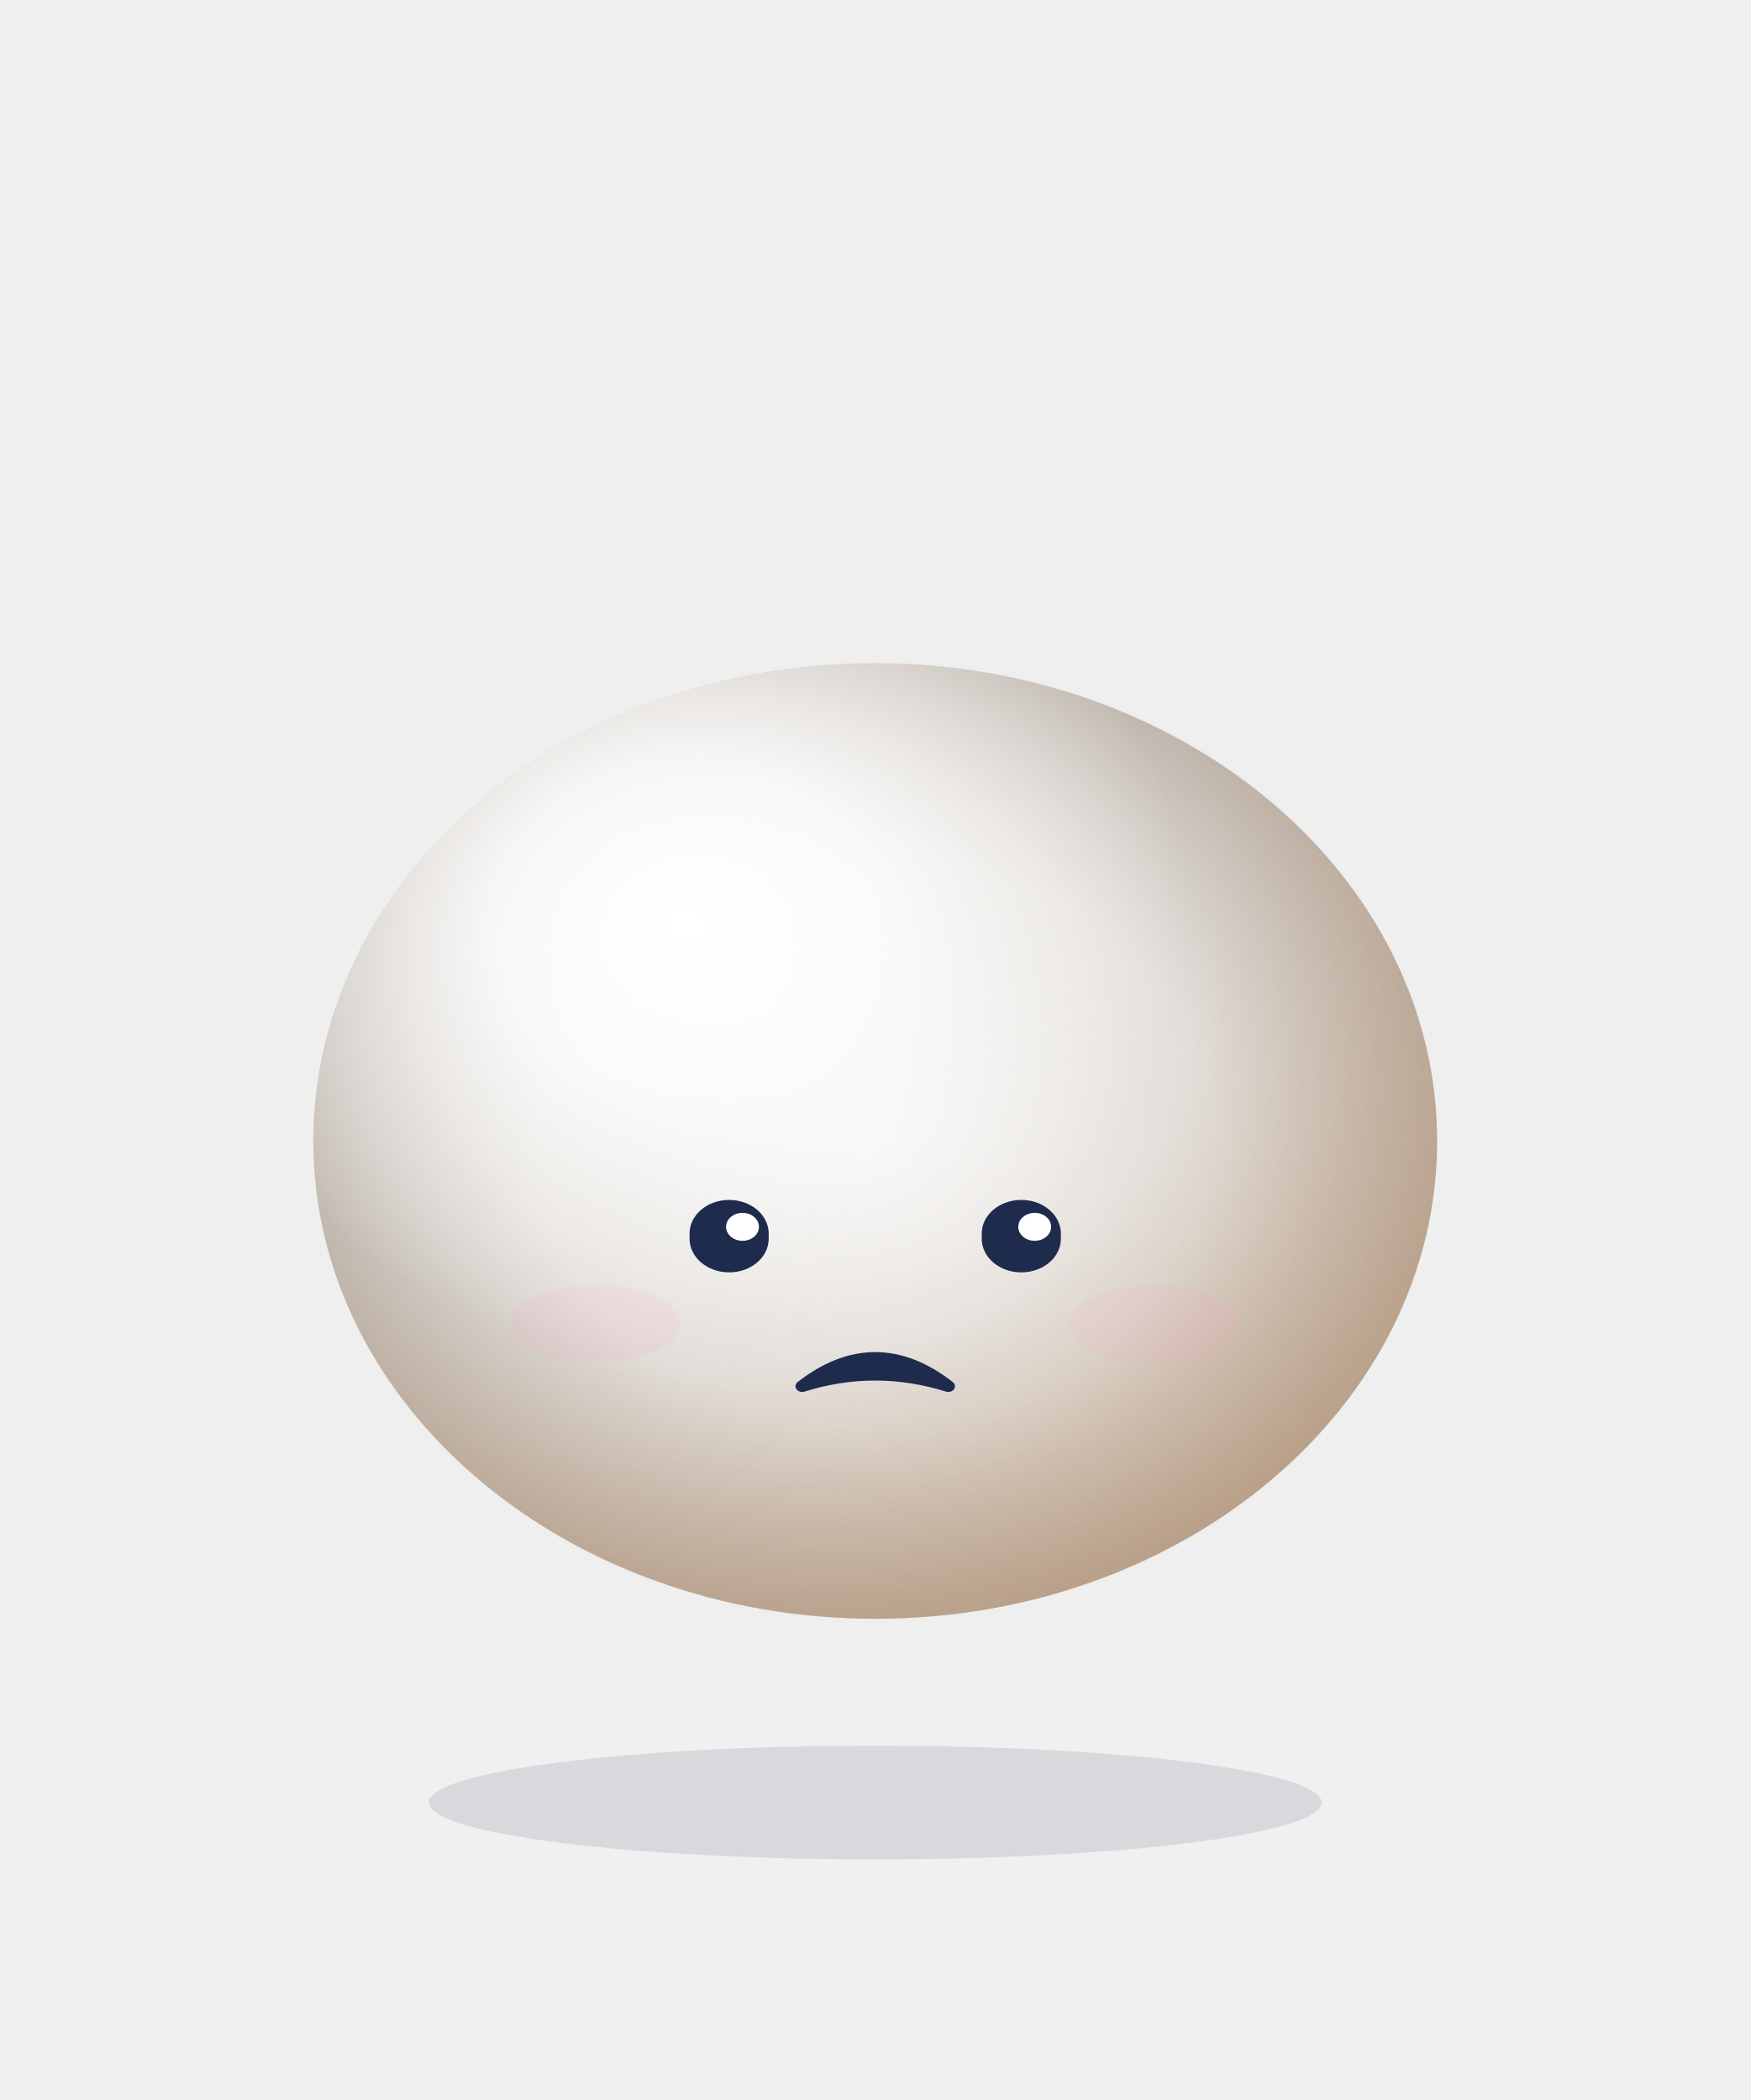
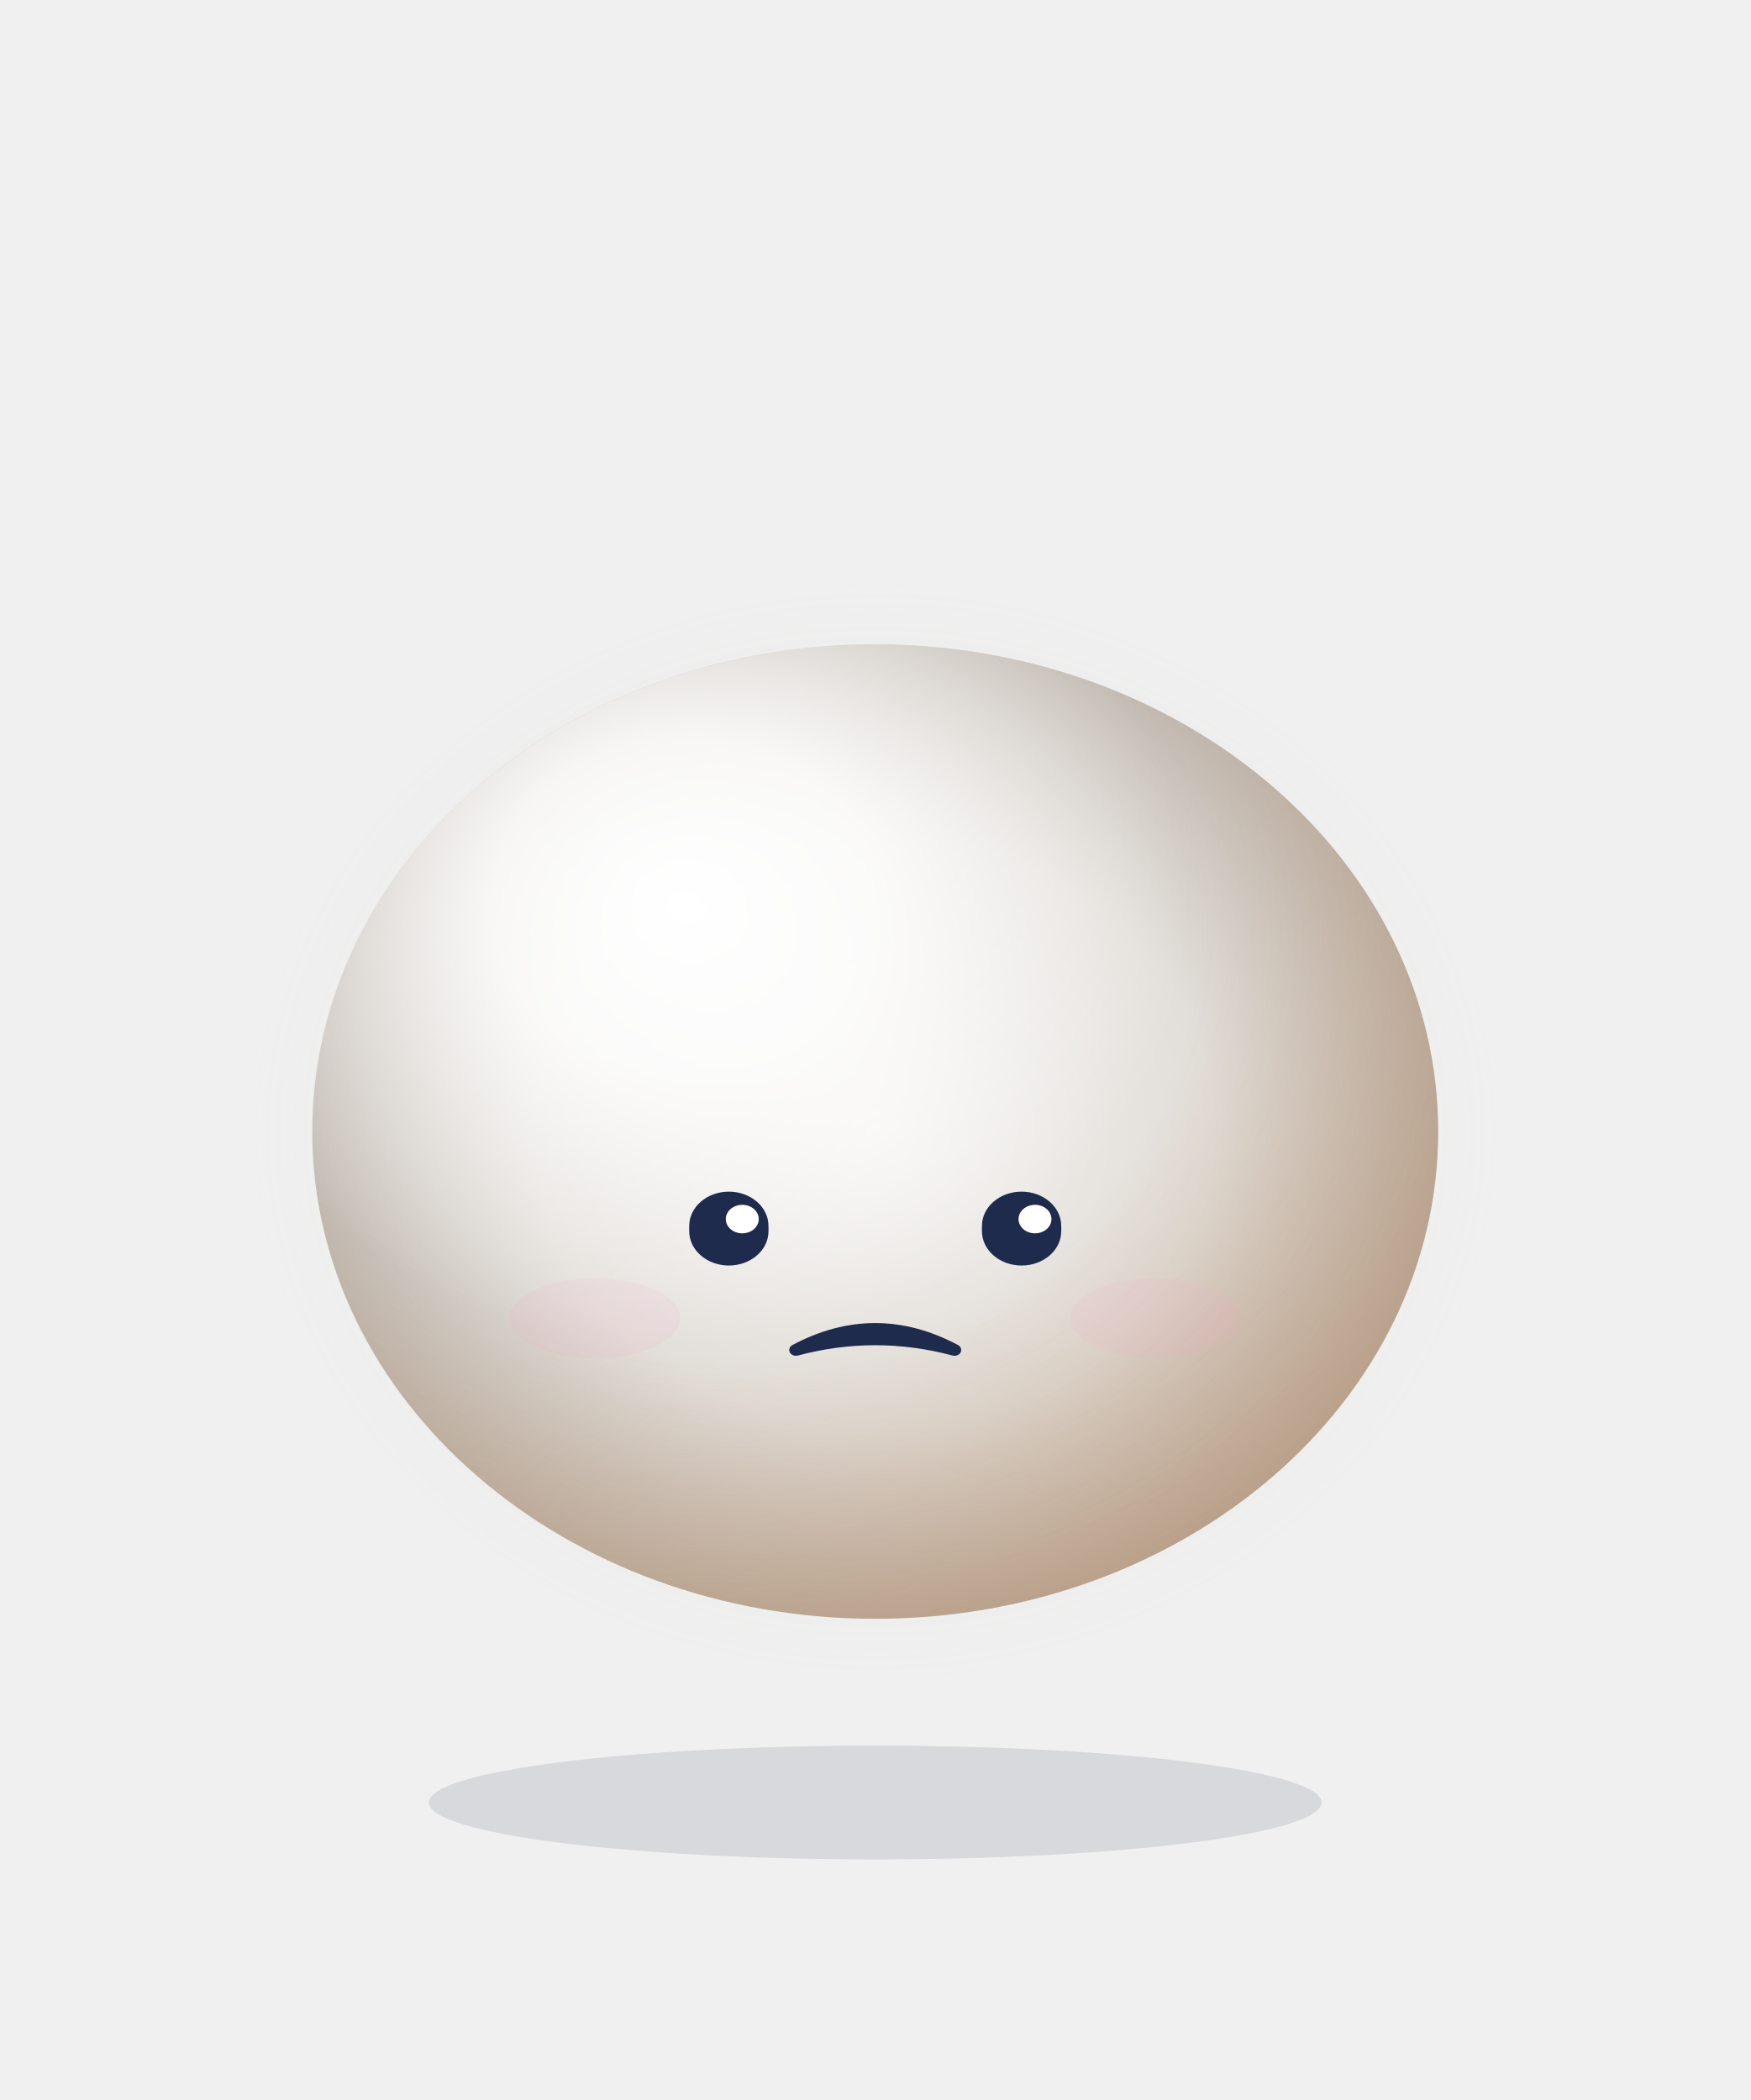
- <svg xmlns="http://www.w3.org/2000/svg" class="guide-svg" viewBox="0 0 200 240" role="img" aria-label="Lumi, your guide (weak, idle)">
+ <svg xmlns="http://www.w3.org/2000/svg" class="guide-svg" viewBox="0 0 200 240" role="img" aria-label="Lumi, your guide">
  <defs>
    <radialGradient id="lumi-weak-idle-halo">
-       <stop offset="0" stop-color="hsla(28, 24%, 78%, 0.303)" />
-       <stop offset=".42" stop-color="hsla(28, 24%, 76%, 0.099)" />
-       <stop offset=".68" stop-color="hsla(28, 14%, 76%, 0)" />
+       <stop offset="0" stop-color="hsla(28.0, 24.0%, 78%, 0.303)" />
+       <stop offset="0.42" stop-color="hsla(28.0, 24.0%, 76%, 0.099)" />
+       <stop offset="0.68" stop-color="hsla(28.0, 24.0%, 76%, 0.000)" />
    </radialGradient>
    <radialGradient id="lumi-weak-idle-body" cx="50%" cy="50%" r="50%">
-       <stop offset="0" stop-color="hsla(28, 14%, 95%, 1)" />
-       <stop offset=".6" stop-color="hsla(28, 14%, 87%, 1)" />
-       <stop offset="1" stop-color="hsla(28, 11.2%, 73%, 1)" />
+       <stop offset="0" stop-color="hsla(28.0, 14.0%, 95%, 1.000)" />
+       <stop offset="0.6" stop-color="hsla(28.0, 14.0%, 87%, 1.000)" />
+       <stop offset="1" stop-color="hsla(28.0, 11.2%, 73%, 1.000)" />
    </radialGradient>
    <radialGradient id="lumi-weak-idle-shade" cx="36%" cy="30%" r="78%">
-       <stop offset=".55" stop-color="hsla(28, 45%, 46%, 0)" />
-       <stop offset="1" stop-color="hsla(28, 45%, 46%, 0.4)" />
+       <stop offset="0.55" stop-color="hsla(28.0, 45.0%, 46%, 0.000)" />
+       <stop offset="1" stop-color="hsla(28.0, 45.0%, 46%, 0.400)" />
    </radialGradient>
    <radialGradient id="lumi-weak-idle-shine" cx="33%" cy="27%" r="50%">
-       <stop offset="0" stop-color="#fff" stop-opacity="1" />
+       <stop offset="0" stop-color="#fff" />
      <stop offset=".34" stop-color="#fff" stop-opacity=".85" />
      <stop offset=".9" stop-color="#fff" stop-opacity="0" />
    </radialGradient>
  </defs>
  <ellipse class="g-shadow" cx="100" cy="206" rx="51" ry="6.5" fill="#1F2B4D" opacity=".12" />
-   <g class="g-float">
-     <g class="g-pose" transform="translate(0 9) rotate(0 100 176) translate(100 176) scale(1.07 0.91) translate(-100 -176)">
-       <circle class="g-halo" cx="100" cy="116" r="99" fill="url(#lumi-weak-idle-halo)" />
-       <g class="g-jelly">
-         <circle cx="100" cy="116" r="60" fill="url(#lumi-weak-idle-body)" />
-         <circle cx="100" cy="116" r="60" fill="url(#lumi-weak-idle-shade)" />
-         <circle cx="100" cy="116" r="60" fill="url(#lumi-weak-idle-shine)" />
-         <g class="g-face" transform="translate(100 126) scale(1.3)">
-           <ellipse cx="-23" cy="10" rx="7" ry="3.8" fill="#F6A5C0" opacity="0.12" />
-           <ellipse cx="23" cy="10" rx="7" ry="3.8" fill="#F6A5C0" opacity="0.12" />
-           <g class="g-eyes" transform="translate(0 1.5)">
-             <g class="g-eye">
-               <rect x="-15.25" y="-3.5" width="6.5" height="7" rx="3.25" fill="#1F2B4D" />
-               <circle cx="-10.9" cy="-0.9" r="1.35" fill="#fff" />
-             </g>
-             <g class="g-eye">
-               <rect x="8.75" y="-3.5" width="6.5" height="7" rx="3.25" fill="#1F2B4D" />
-               <circle cx="13.1" cy="-0.9" r="1.35" fill="#fff" />
-             </g>
-           </g>
-           <g transform="translate(0 13)">
-             <path class="g-mouth" d="M-6,3 Q0,-2.5 6,3 Q0,0.8 -6,3 Z" fill="#1F2B4D" stroke="#1F2B4D" stroke-width="1.1" stroke-linejoin="round" />
-           </g>
+   <g class="g-pose" transform="translate(0 9) rotate(0 100 176) translate(100 176) scale(1.072 0.928) translate(-100 -176)">
+     <circle class="g-halo" cx="100" cy="116" r="99" fill="url(#lumi-weak-idle-halo)" />
+     <circle class="g-ring" cx="100" cy="116" r="60" fill="none" stroke-width="3" opacity="0" />
+     <circle cx="100" cy="116" r="60" fill="url(#lumi-weak-idle-body)" />
+     <circle cx="100" cy="116" r="60" fill="url(#lumi-weak-idle-shade)" />
+     <circle cx="100" cy="116" r="60" fill="url(#lumi-weak-idle-shine)" />
+     <g class="g-face" transform="translate(100 126) scale(1.3)">
+       <ellipse class="g-blush" cx="-23" cy="10" rx="7" ry="3.8" fill="#F6A5C0" opacity="0.12" />
+       <ellipse class="g-blush" cx="23" cy="10" rx="7" ry="3.8" fill="#F6A5C0" opacity="0.12" />
+       <g class="g-eyes" transform="translate(0 1.5)">
+         <g class="g-eye">
+           <rect class="g-pupil" x="-15.25" y="-3.5" width="6.5" height="7" rx="3.25" fill="#1F2B4D" />
+           <path class="g-arc" d="M-16.5,1.5 Q-12,-5 -7.5,1.5" fill="none" stroke="#1F2B4D" stroke-width="3" stroke-linecap="round" opacity="0" />
+           <circle class="g-glint" cx="-10.9" cy="-0.9" r="1.35" fill="#fff" />
        </g>
+         <g class="g-eye">
+           <rect class="g-pupil" x="8.75" y="-3.5" width="6.5" height="7" rx="3.25" fill="#1F2B4D" />
+           <path class="g-arc" d="M7.5,1.5 Q12,-5 16.5,1.5" fill="none" stroke="#1F2B4D" stroke-width="3" stroke-linecap="round" opacity="0" />
+           <circle class="g-glint" cx="13.1" cy="-0.9" r="1.35" fill="#fff" />
+         </g>
+       </g>
+       <g class="g-mouth-pos" transform="translate(0 13)">
+         <path class="g-mouth" d="M-6.5,0 Q0,-4.00 6.5,0 Q0,-2.00 -6.5,0 Z" fill="#1F2B4D" stroke="#1F2B4D" stroke-width="1.1" stroke-linejoin="round" />
      </g>
    </g>
  </g>
+   <g class="g-sparks" fill="hsla(28.0, 24.0%, 66%, 1.000)" opacity="0">
+     <path d="M176,77 Q177.05,82.95 183,84 Q177.05,85.05 176,91 Q174.95,85.05 169,84 Q174.95,82.95 176,77 Z" />
+     <path d="M190,57.5 Q190.675,61.325 194.5,62 Q190.675,62.675 190,66.5 Q189.325,62.675 185.5,62 Q189.325,61.325 190,57.5 Z" />
+     <path d="M164,54.5 Q164.525,57.475 167.5,58 Q164.525,58.525 164,61.5 Q163.475,58.525 160.5,58 Q163.475,57.475 164,54.5 Z" />
+   </g>
</svg>
